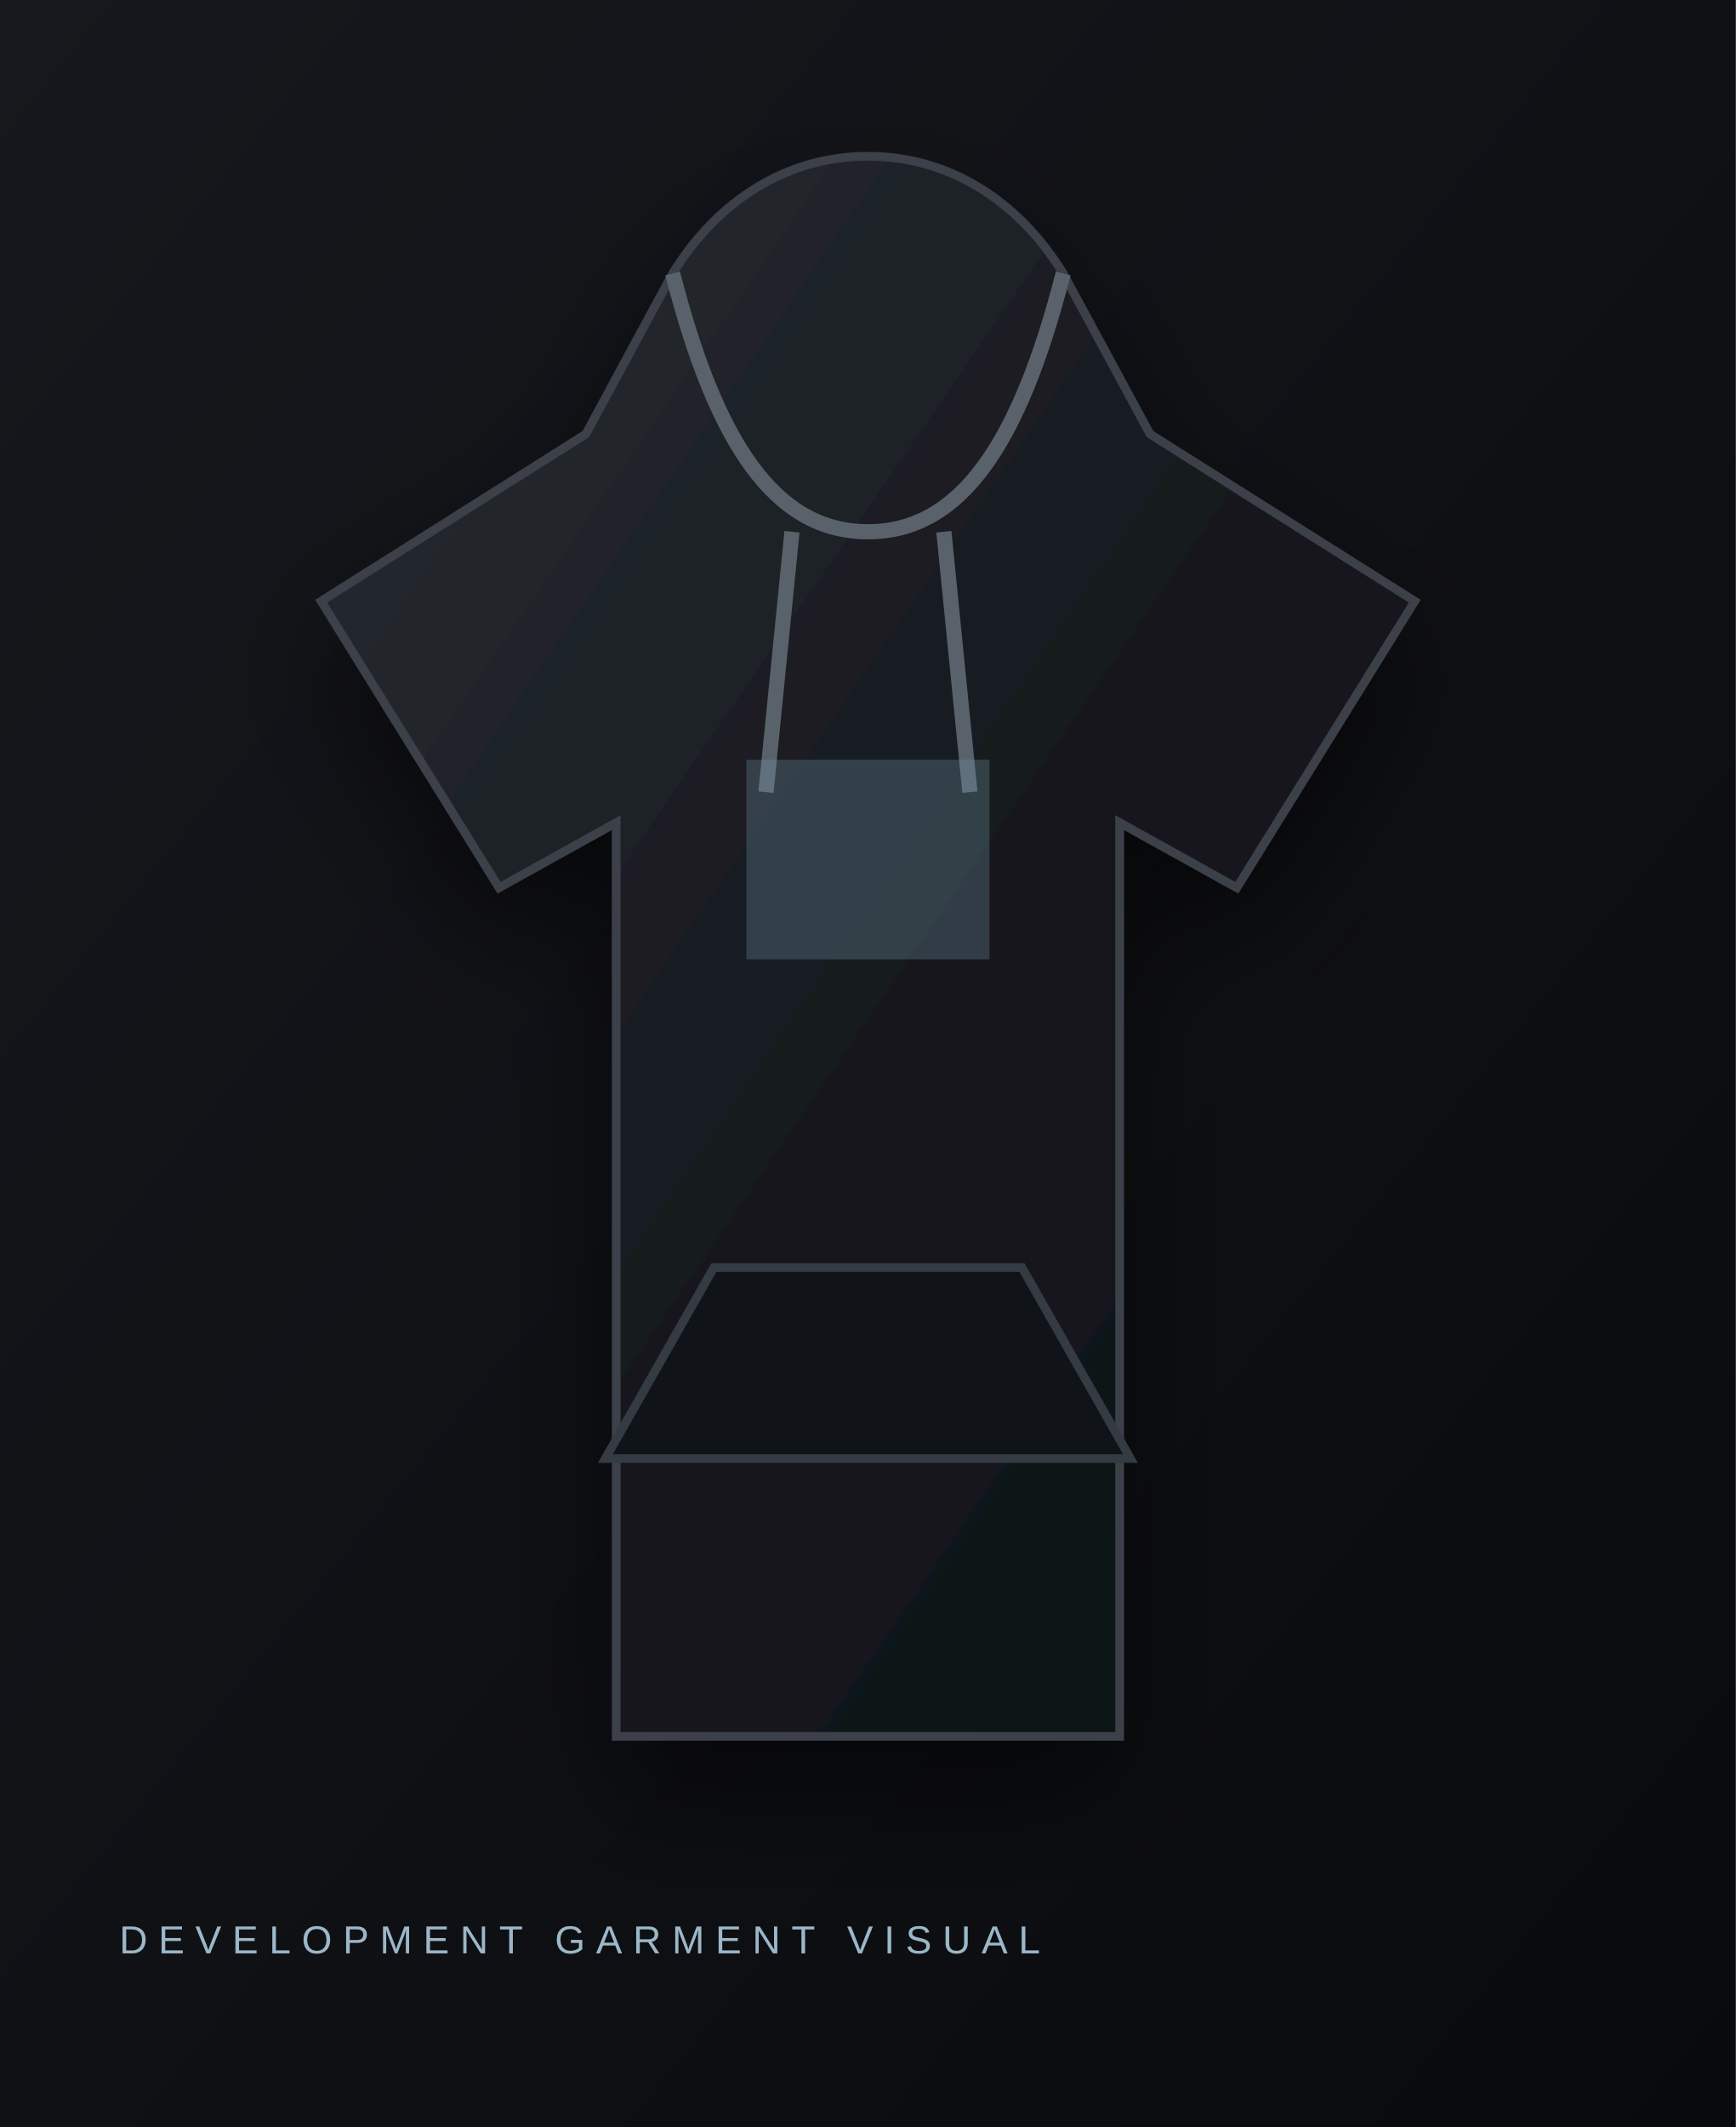
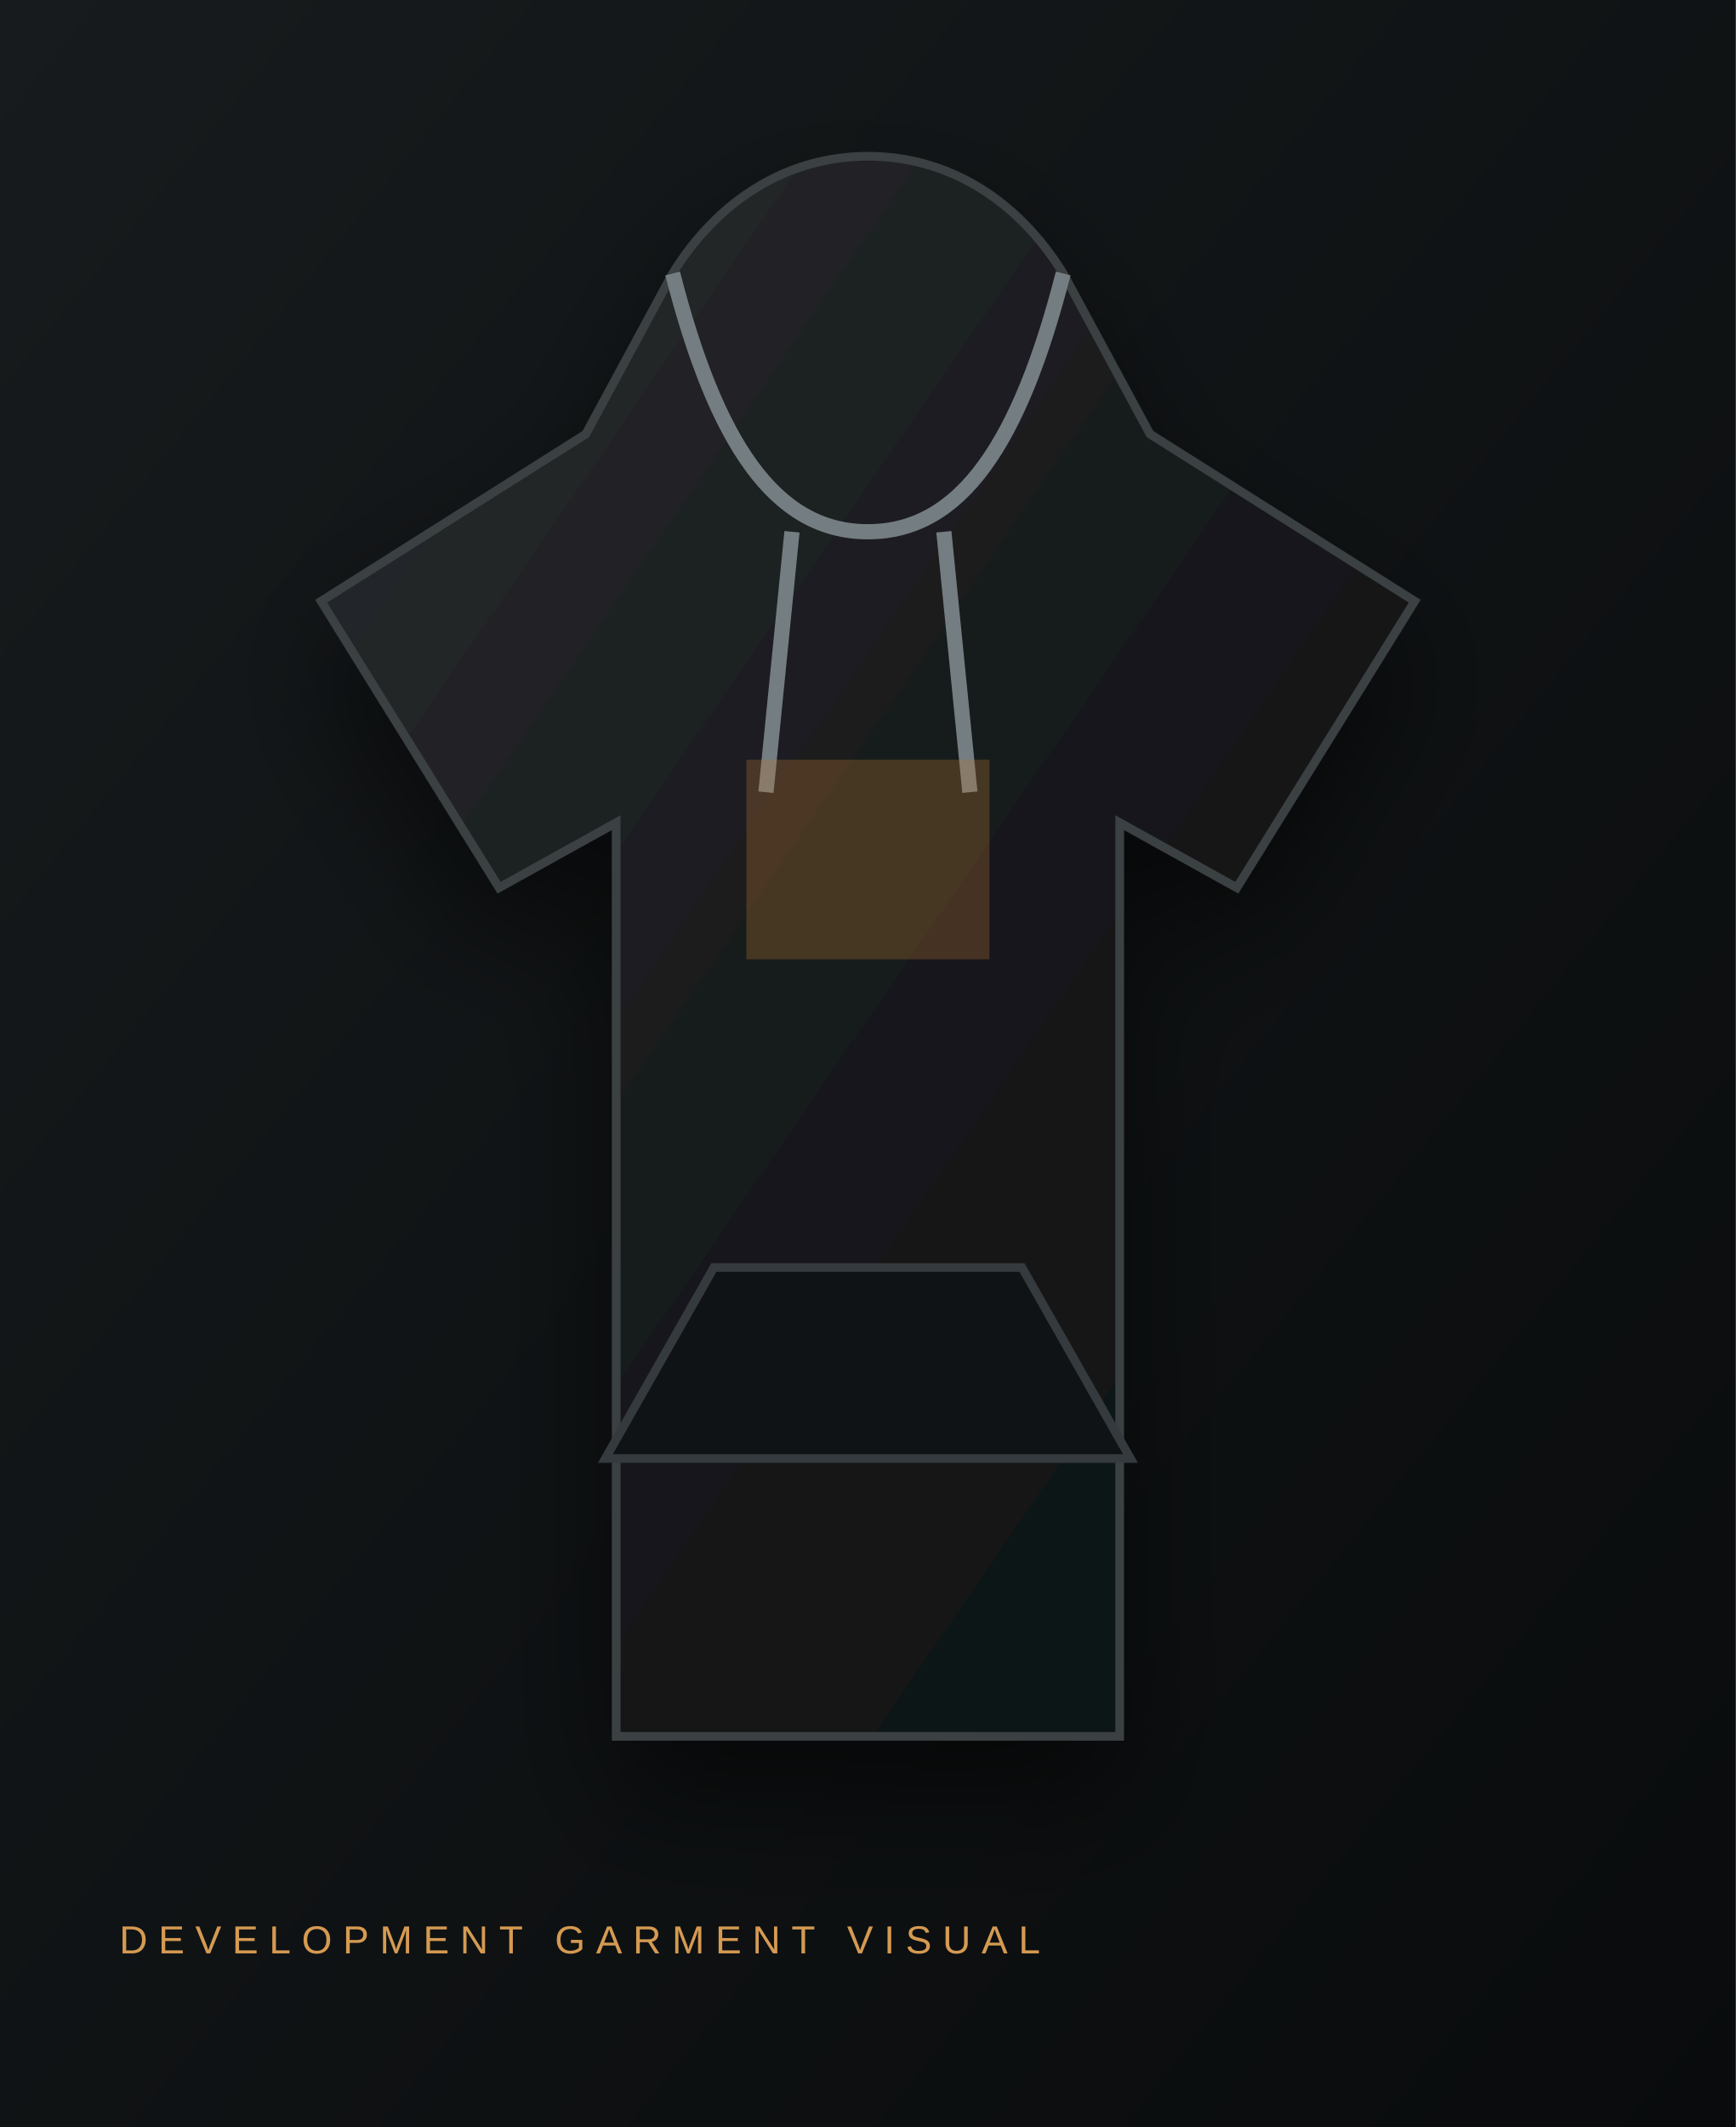
<svg xmlns="http://www.w3.org/2000/svg" viewBox="0 0 800 980" role="img" aria-labelledby="title desc">
  <defs>
    <linearGradient id="bg" x1="0" y1="0" x2="1" y2="1">
-       <stop stop-color="#17181d" />
-       <stop offset="1" stop-color="#080a0d" />
+       <stop stop-color="#171b1d" />
+       <stop offset="1" stop-color="#090b0c" />
    </linearGradient>
    <linearGradient id="cloth" x1="0" y1="0" x2="1" y2="1">
-       <stop stop-color="#2a2e34" />
-       <stop offset=".5" stop-color="#161a1f" />
-       <stop offset="1" stop-color="#0c0f13" />
+       <stop stop-color="#2a2d2f" />
+       <stop offset=".5" stop-color="#171a1c" />
+       <stop offset="1" stop-color="#0c0f10" />
    </linearGradient>
    <filter id="shadow">
      <feDropShadow dx="0" dy="28" stdDeviation="28" flood-opacity=".55" />
    </filter>
  </defs>
  <rect width="800" height="980" fill="url(#bg)" />
-   <path d="M310 126c21-34 53-54 90-54s69 20 90 54l40 74 122 77-82 132-54-30v421H284V379l-54 30-82-132 122-77 40-74z" fill="url(#cloth)" stroke="#3a4149" stroke-width="4" filter="url(#shadow)" />
-   <path d="M310 126c20 78 47 119 90 119s70-41 90-119M365 245l-12 120M435 245l12 120" fill="none" stroke="#59626a" stroke-width="7" />
-   <path d="M329 584h142l50 88H279l50-88z" fill="#101419" stroke="#343b42" stroke-width="4" />
-   <path d="M344 350h112v92H344z" fill="#6e8ea3" opacity=".32" />
-   <text x="55" y="900" fill="#9bb7c8" font-family="Arial,sans-serif" font-size="18" letter-spacing="5">DEVELOPMENT GARMENT VISUAL</text>
+   <path d="M310 126c21-34 53-54 90-54s69 20 90 54l40 74 122 77-82 132-54-30v421H284V379l-54 30-82-132 122-77 40-74z" fill="url(#cloth)" stroke="#3b4042" stroke-width="4" filter="url(#shadow)" />
+   <path d="M310 126c20 78 47 119 90 119s70-41 90-119M365 245l-12 120M435 245l12 120" fill="none" stroke="#747d81" stroke-width="7" />
+   <path d="M329 584h142l50 88H279l50-88z" fill="#101315" stroke="#343a3d" stroke-width="4" />
+   <path d="M344 350h112v92H344z" fill="#b97732" opacity=".3" />
+   <text x="55" y="900" fill="#d59a52" font-family="Arial,sans-serif" font-size="18" letter-spacing="5">DEVELOPMENT GARMENT VISUAL</text>
</svg>
